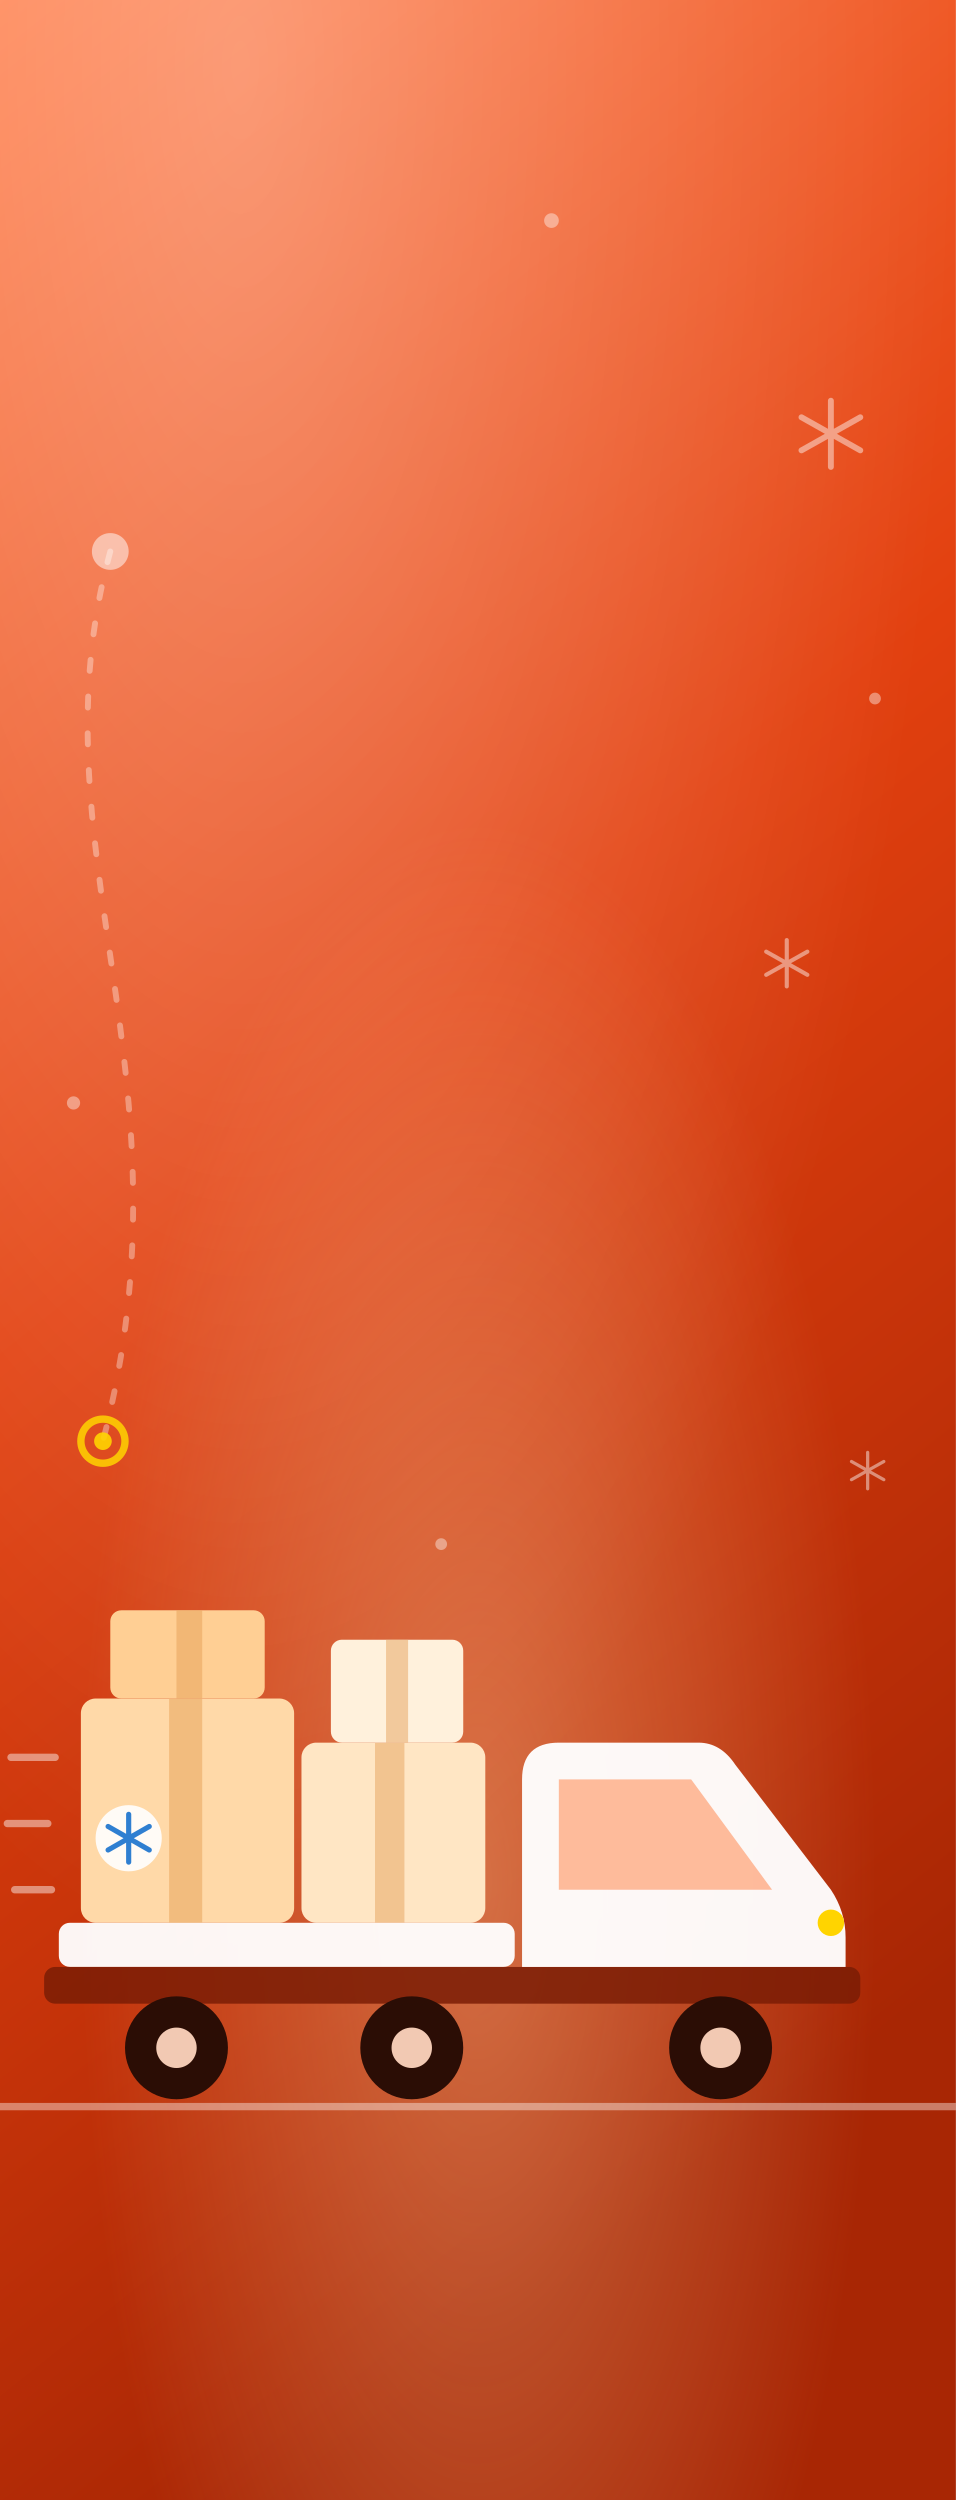
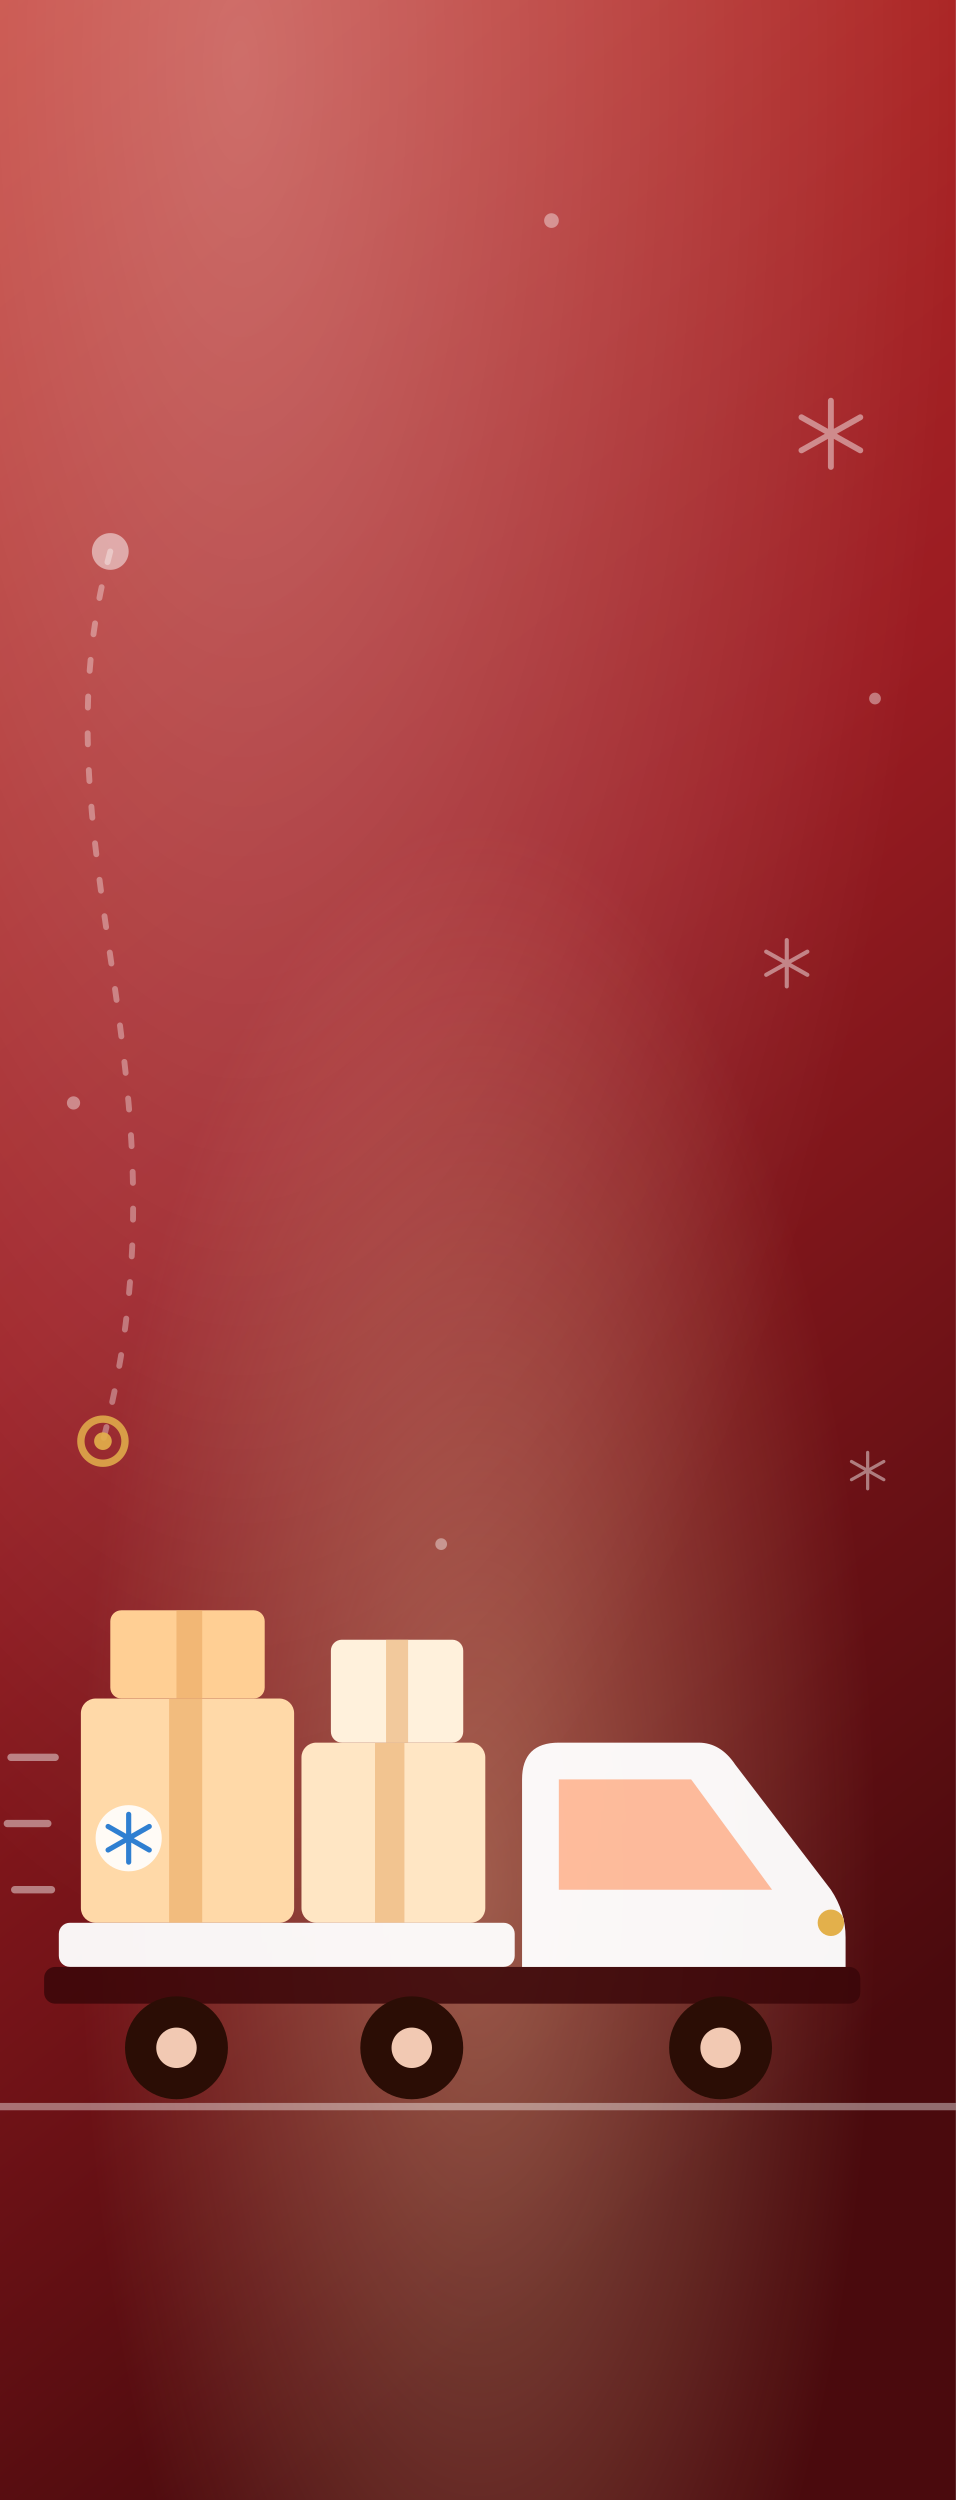
<svg xmlns="http://www.w3.org/2000/svg" viewBox="0 0 260 680" preserveAspectRatio="xMidYMid slice" role="img" aria-label="Xe giao hàng chở thùng hàng, giữ lạnh tận nơi">
  <defs>
    <linearGradient id="bg" x1="0" y1="0" x2="0.3" y2="1">
-       <stop offset="0" stop-color="#ff7a45" />
-       <stop offset="0.5" stop-color="#e2400f" />
-       <stop offset="1" stop-color="#a82604" />
+       <stop offset="0" stop-color="#c0342b" />
+       <stop offset="0.5" stop-color="#9b1c22" />
+       <stop offset="1" stop-color="#4a0a0d" />
    </linearGradient>
    <radialGradient id="glowTop" cx="0.25" cy="0.03" r="0.75">
      <stop offset="0" stop-color="#ffffff" stop-opacity="0.3" />
      <stop offset="1" stop-color="#ffffff" stop-opacity="0" />
    </radialGradient>
    <radialGradient id="glowTruck" cx="0.5" cy="0.75" r="0.42">
      <stop offset="0" stop-color="#ffd9a8" stop-opacity="0.38" />
      <stop offset="1" stop-color="#ffd9a8" stop-opacity="0" />
    </radialGradient>
    <g id="snow" stroke="#fff" stroke-linecap="round" stroke-width="1.6">
      <path d="M0 -9V9M-8 -4.5L8 4.5M-8 4.5L8 -4.5" />
    </g>
  </defs>
  <rect width="260" height="680" fill="url(#bg)" />
  <rect width="260" height="680" fill="url(#glowTop)" />
  <rect width="260" height="680" fill="url(#glowTruck)" />
  <path d="M30 150C8 230 54 292 28 392" fill="none" stroke="#fff" stroke-opacity="0.35" stroke-width="1.6" stroke-dasharray="3 7" stroke-linecap="round" />
  <circle cx="30" cy="150" r="5" fill="#fff" fill-opacity="0.5" />
-   <circle cx="28" cy="392" r="6" fill="none" stroke="#ffd400" stroke-opacity="0.85" stroke-width="2" />
-   <circle cx="28" cy="392" r="2.4" fill="#ffd400" fill-opacity="0.9" />
+   <circle cx="28" cy="392" r="6" fill="none" stroke="#e3b04b" stroke-opacity="0.85" stroke-width="2" />
+   <circle cx="28" cy="392" r="2.4" fill="#e3b04b" fill-opacity="0.9" />
  <g opacity="0.45">
    <use href="#snow" x="226" y="118" />
    <use href="#snow" x="214" y="262" transform="translate(214 262) scale(0.7) translate(-214 -262)" />
    <use href="#snow" x="236" y="400" transform="translate(236 400) scale(0.55) translate(-236 -400)" />
  </g>
  <g fill="#fff" fill-opacity="0.4">
    <circle cx="150" cy="60" r="2" />
    <circle cx="238" cy="190" r="1.6" />
    <circle cx="20" cy="300" r="1.8" />
    <circle cx="120" cy="420" r="1.6" />
  </g>
  <g stroke="#fff" stroke-opacity="0.45" stroke-width="2" stroke-linecap="round">
    <line x1="3" y1="478" x2="15" y2="478" />
    <line x1="2" y1="496" x2="13" y2="496" />
    <line x1="4" y1="514" x2="14" y2="514" />
  </g>
  <g>
    <rect x="22" y="462" width="58" height="61" rx="4" fill="#ffd9a8" />
    <rect x="46" y="462" width="9" height="61" fill="#e7a35c" fill-opacity="0.55" />
    <rect x="82" y="474" width="50" height="49" rx="4" fill="#ffe6c4" />
    <rect x="102" y="474" width="8" height="49" fill="#e7a35c" fill-opacity="0.5" />
    <rect x="30" y="438" width="42" height="24" rx="3" fill="#ffcf94" />
    <rect x="48" y="438" width="7" height="24" fill="#e7a35c" fill-opacity="0.55" />
    <rect x="90" y="446" width="36" height="28" rx="3" fill="#fff1dc" />
    <rect x="105" y="446" width="6" height="28" fill="#e7a35c" fill-opacity="0.5" />
    <circle cx="35" cy="500" r="9" fill="#fff" fill-opacity="0.9" />
    <path d="M35 493.5V506.5M29.4 496.8L40.6 503.2M29.4 503.2L40.6 496.8" stroke="#2f7fd1" stroke-width="1.4" stroke-linecap="round" fill="none" />
  </g>
  <rect x="16" y="523" width="124" height="12" rx="3" fill="#fff" fill-opacity="0.95" />
-   <rect x="12" y="535" width="222" height="10" rx="3" fill="#7a1d05" fill-opacity="0.85" />
+   <rect x="12" y="535" width="222" height="10" rx="3" fill="#3a0709" fill-opacity="0.85" />
  <path d="M142 535V484Q142 474 152 474H190Q196 474 200 480L226 514Q230 520 230 527V535Z" fill="#fff" fill-opacity="0.96" />
  <path d="M152 484H188L210 514H152Z" fill="#ff9a6b" fill-opacity="0.65" />
-   <circle cx="226" cy="523" r="3.6" fill="#ffd400" />
+   <circle cx="226" cy="523" r="3.6" fill="#e3b04b" />
  <g fill="#2b0d05">
    <circle cx="48" cy="557" r="14" />
    <circle cx="112" cy="557" r="14" />
    <circle cx="196" cy="557" r="14" />
  </g>
  <g fill="#f2c9b3">
    <circle cx="48" cy="557" r="5.5" />
    <circle cx="112" cy="557" r="5.5" />
    <circle cx="196" cy="557" r="5.5" />
  </g>
  <line x1="0" y1="573" x2="260" y2="573" stroke="#fff" stroke-opacity="0.4" stroke-width="2" />
</svg>
